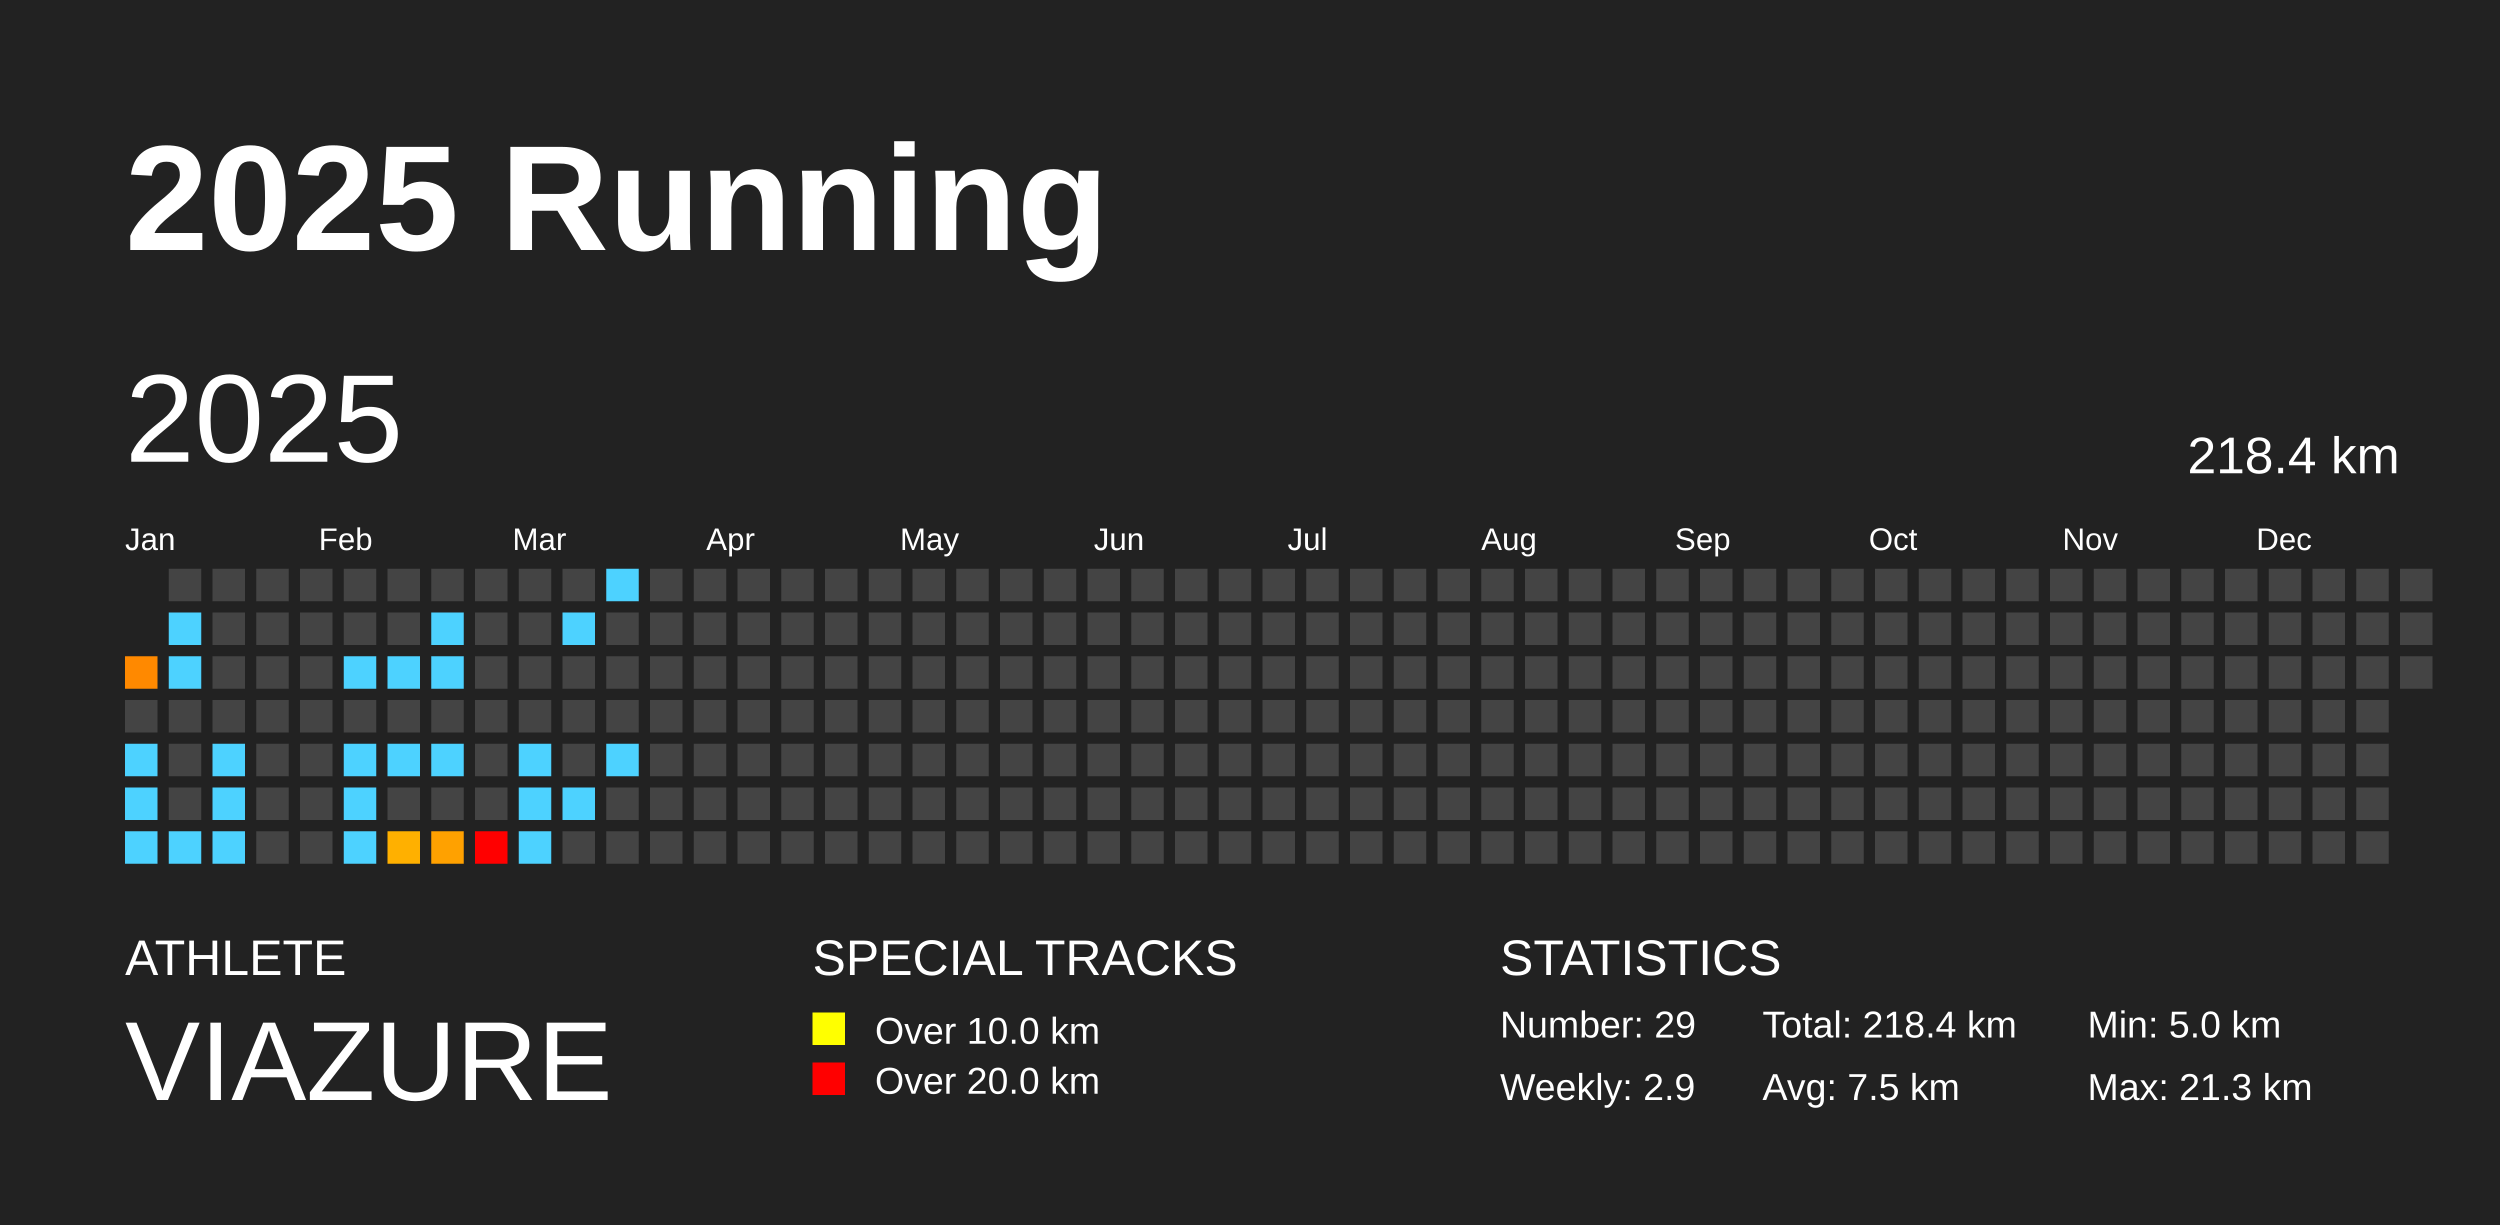
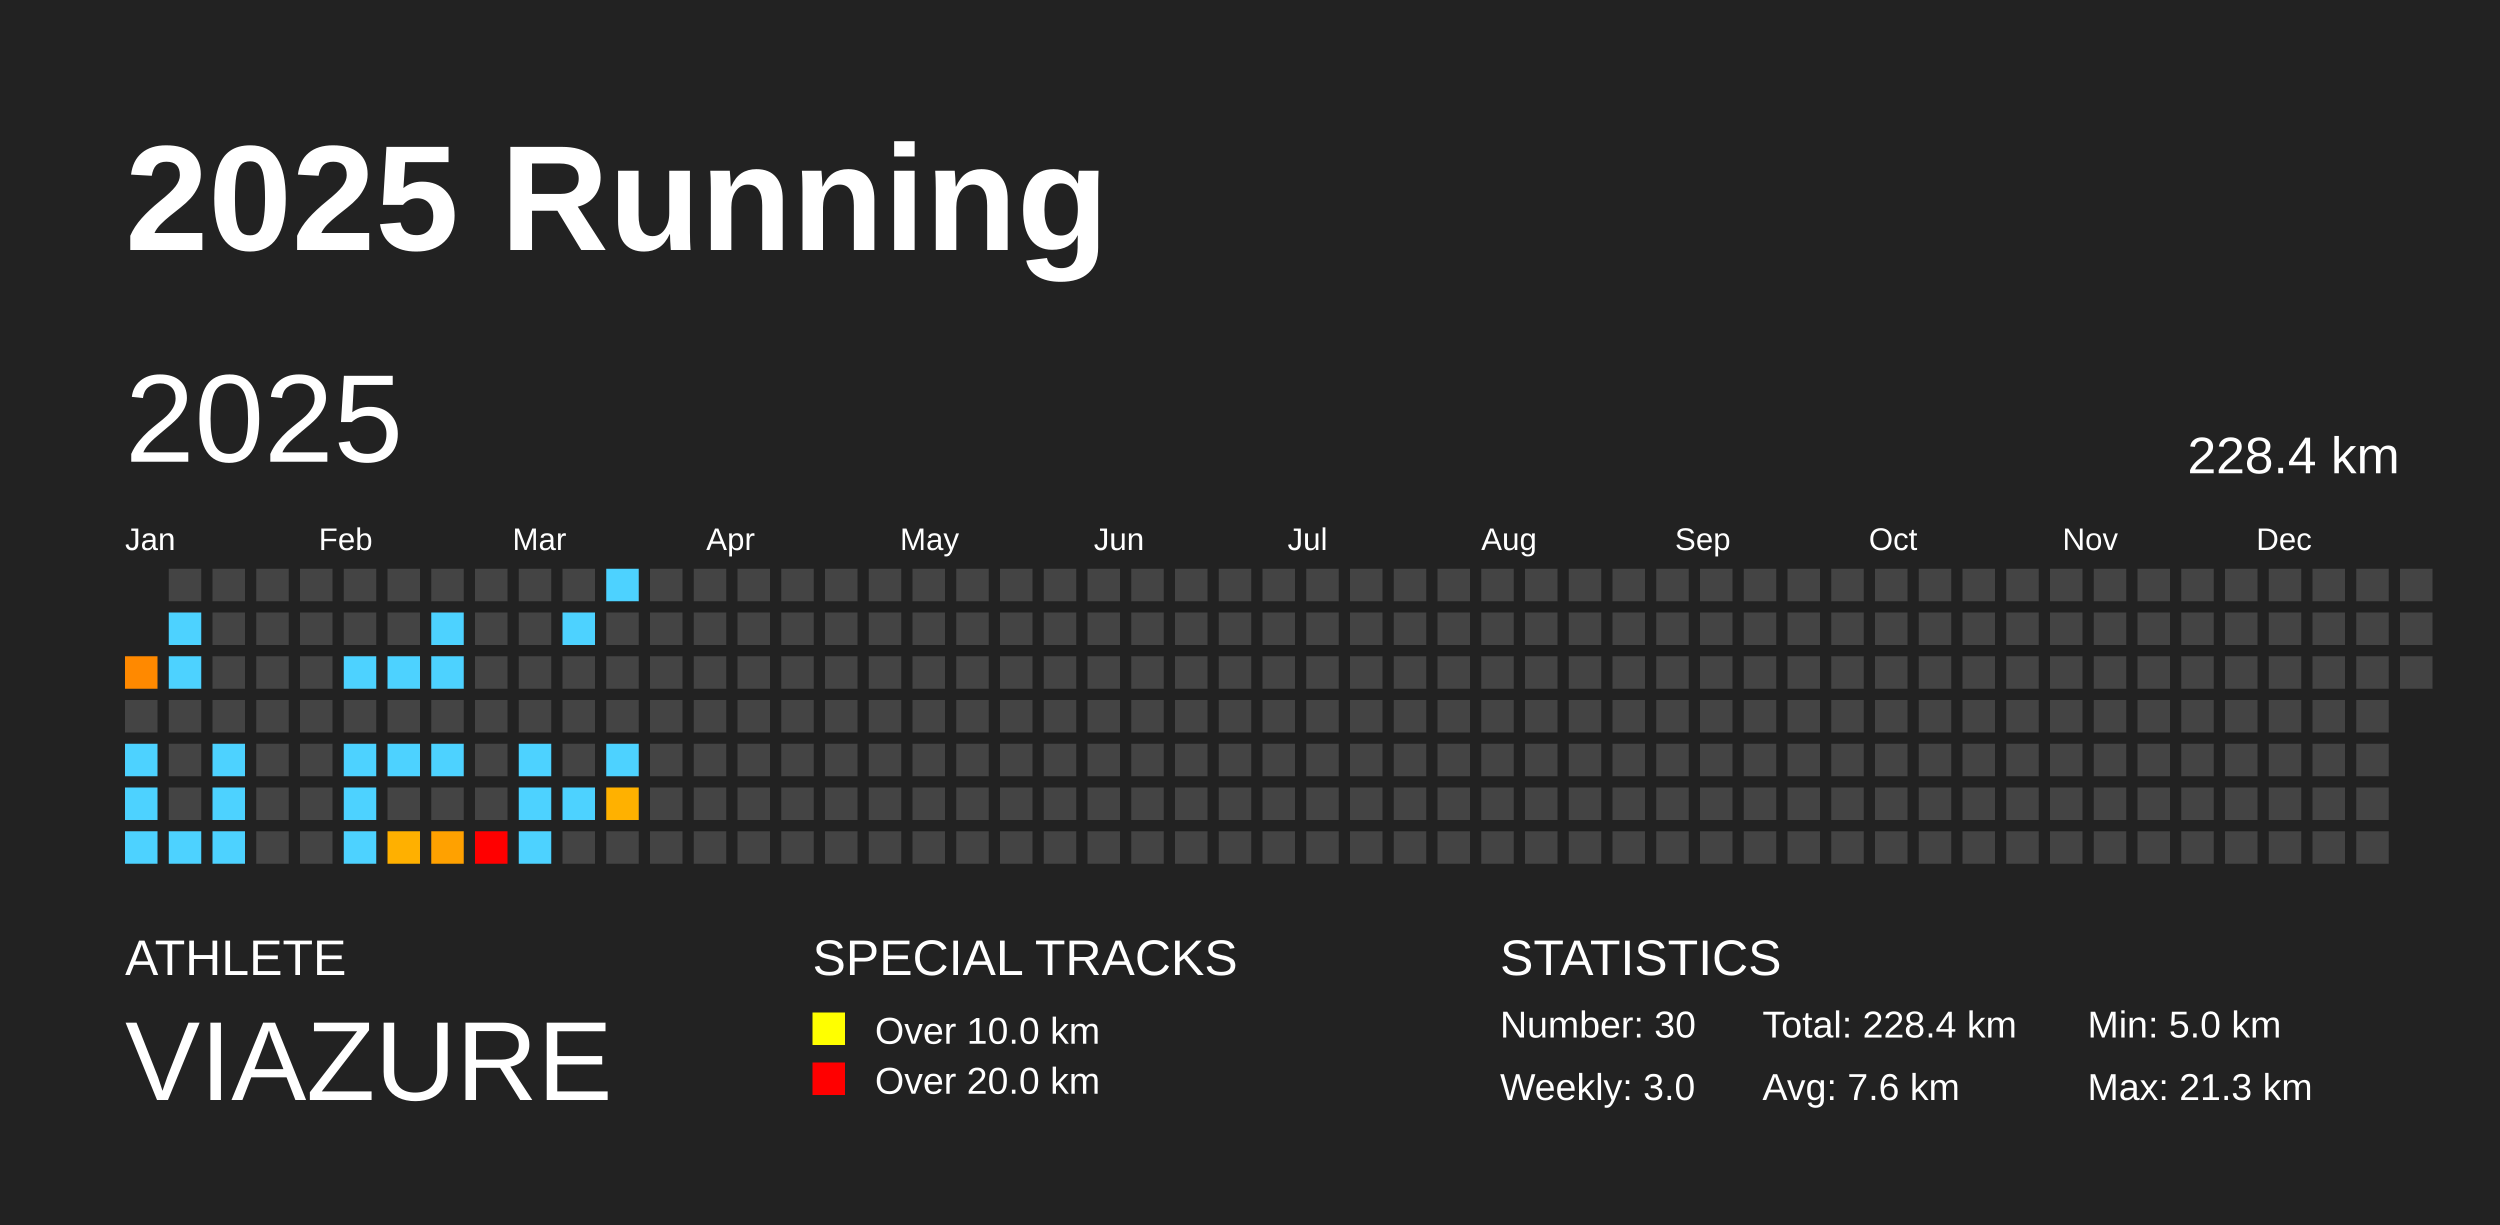
<svg xmlns="http://www.w3.org/2000/svg" baseProfile="full" height="98mm" version="1.1" viewBox="0,0,200,98" width="200mm">
  <defs />
  <rect fill="#222222" height="98" width="200" x="0" y="0" />
  <text fill="#FFFFFF" style="font-size:12px; font-family:Arial; font-weight:bold;" x="10" y="20">2025 Running</text>
  <text fill="#FFFFFF" style="font-size:4px; font-family:Arial" x="10" y="78">ATHLETE</text>
  <text fill="#FFFFFF" style="font-size:9px; font-family:Arial" x="10" y="88">VIAZURE</text>
  <text fill="#FFFFFF" style="font-size:4px; font-family:Arial" x="65" y="78">SPECIAL TRACKS</text>
  <rect fill="yellow" height="2.6" width="2.6" x="65" y="81" />
  <text fill="#FFFFFF" style="font-size:3px; font-family:Arial" x="70" y="83.5">Over 10.0 km</text>
  <rect fill="red" height="2.6" width="2.6" x="65" y="85" />
  <text fill="#FFFFFF" style="font-size:3px; font-family:Arial" x="70" y="87.5">Over 20.0 km</text>
  <text fill="#FFFFFF" style="font-size:4px; font-family:Arial" x="120" y="78">STATISTICS</text>
-   <text fill="#FFFFFF" style="font-size:3px; font-family:Arial" x="120" y="83">Number: 29</text>
-   <text fill="#FFFFFF" style="font-size:3px; font-family:Arial" x="120" y="88">Weekly: 2.9</text>
-   <text fill="#FFFFFF" style="font-size:3px; font-family:Arial" x="141" y="83">Total: 218.4 km</text>
-   <text fill="#FFFFFF" style="font-size:3px; font-family:Arial" x="141" y="88">Avg: 7.5 km</text>
+   <text fill="#FFFFFF" style="font-size:3px; font-family:Arial" x="120" y="83">Number: 30</text>
+   <text fill="#FFFFFF" style="font-size:3px; font-family:Arial" x="120" y="88">Weekly: 3.0</text>
+   <text fill="#FFFFFF" style="font-size:3px; font-family:Arial" x="141" y="83">Total: 228.4 km</text>
+   <text fill="#FFFFFF" style="font-size:3px; font-family:Arial" x="141" y="88">Avg: 7.6 km</text>
  <text fill="#FFFFFF" style="font-size:3px; font-family:Arial" x="167" y="83">Min: 5.0 km</text>
  <text fill="#FFFFFF" style="font-size:3px; font-family:Arial" x="167" y="88">Max: 21.3 km</text>
  <text dominant-baseline="hanging" fill="#FFFFFF" style="font-size:10.0px; font-family:Arial;" x="10" y="30">2025</text>
-   <text dominant-baseline="hanging" fill="#FFFFFF" style="font-size:4.125px; font-family:Arial;" x="175" y="35">218.4 km</text>
+   <text dominant-baseline="hanging" fill="#FFFFFF" style="font-size:4.125px; font-family:Arial;" x="175" y="35">228.4 km</text>
  <text fill="#FFFFFF" style="font-size:2.5px; font-family:Arial" x="10.0" y="44">Jan</text>
  <text fill="#FFFFFF" style="font-size:2.5px; font-family:Arial" x="25.5" y="44">Feb</text>
  <text fill="#FFFFFF" style="font-size:2.5px; font-family:Arial" x="41.0" y="44">Mar</text>
  <text fill="#FFFFFF" style="font-size:2.5px; font-family:Arial" x="56.5" y="44">Apr</text>
  <text fill="#FFFFFF" style="font-size:2.5px; font-family:Arial" x="72.0" y="44">May</text>
  <text fill="#FFFFFF" style="font-size:2.5px; font-family:Arial" x="87.5" y="44">Jun</text>
  <text fill="#FFFFFF" style="font-size:2.5px; font-family:Arial" x="103.0" y="44">Jul</text>
  <text fill="#FFFFFF" style="font-size:2.5px; font-family:Arial" x="118.5" y="44">Aug</text>
  <text fill="#FFFFFF" style="font-size:2.5px; font-family:Arial" x="134.0" y="44">Sep</text>
  <text fill="#FFFFFF" style="font-size:2.5px; font-family:Arial" x="149.5" y="44">Oct</text>
  <text fill="#FFFFFF" style="font-size:2.5px; font-family:Arial" x="165.0" y="44">Nov</text>
  <text fill="#FFFFFF" style="font-size:2.5px; font-family:Arial" x="180.5" y="44">Dec</text>
  <rect fill="#ff8900" height="2.6" width="2.6" x="10.0" y="52.5" />
  <rect fill="#444444" height="2.6" width="2.6" x="10.0" y="56.0" />
  <rect fill="#4dd2ff" height="2.6" width="2.6" x="10.0" y="59.5" />
  <rect fill="#4dd2ff" height="2.6" width="2.6" x="10.0" y="63.0" />
  <rect fill="#4dd2ff" height="2.6" width="2.6" x="10.0" y="66.5" />
  <rect fill="#444444" height="2.6" width="2.6" x="13.5" y="45.5" />
  <rect fill="#4dd2ff" height="2.6" width="2.6" x="13.5" y="49.0" />
  <rect fill="#4dd2ff" height="2.6" width="2.6" x="13.5" y="52.5" />
  <rect fill="#444444" height="2.6" width="2.6" x="13.5" y="56.0" />
  <rect fill="#444444" height="2.6" width="2.6" x="13.5" y="59.5" />
  <rect fill="#444444" height="2.6" width="2.6" x="13.5" y="63.0" />
  <rect fill="#4dd2ff" height="2.6" width="2.6" x="13.5" y="66.5" />
  <rect fill="#444444" height="2.6" width="2.6" x="17.0" y="45.5" />
  <rect fill="#444444" height="2.6" width="2.6" x="17.0" y="49.0" />
  <rect fill="#444444" height="2.6" width="2.6" x="17.0" y="52.5" />
  <rect fill="#444444" height="2.6" width="2.6" x="17.0" y="56.0" />
  <rect fill="#4dd2ff" height="2.6" width="2.6" x="17.0" y="59.5" />
  <rect fill="#4dd2ff" height="2.6" width="2.6" x="17.0" y="63.0" />
  <rect fill="#4dd2ff" height="2.6" width="2.6" x="17.0" y="66.5" />
  <rect fill="#444444" height="2.6" width="2.6" x="20.5" y="45.5" />
  <rect fill="#444444" height="2.6" width="2.6" x="20.5" y="49.0" />
  <rect fill="#444444" height="2.6" width="2.6" x="20.5" y="52.5" />
  <rect fill="#444444" height="2.6" width="2.6" x="20.5" y="56.0" />
  <rect fill="#444444" height="2.6" width="2.6" x="20.5" y="59.5" />
  <rect fill="#444444" height="2.6" width="2.6" x="20.5" y="63.0" />
  <rect fill="#444444" height="2.6" width="2.6" x="20.5" y="66.5" />
  <rect fill="#444444" height="2.6" width="2.6" x="24.0" y="45.5" />
  <rect fill="#444444" height="2.6" width="2.6" x="24.0" y="49.0" />
  <rect fill="#444444" height="2.6" width="2.6" x="24.0" y="52.5" />
  <rect fill="#444444" height="2.6" width="2.6" x="24.0" y="56.0" />
  <rect fill="#444444" height="2.6" width="2.6" x="24.0" y="59.5" />
  <rect fill="#444444" height="2.6" width="2.6" x="24.0" y="63.0" />
  <rect fill="#444444" height="2.6" width="2.6" x="24.0" y="66.5" />
  <rect fill="#444444" height="2.6" width="2.6" x="27.5" y="45.5" />
  <rect fill="#444444" height="2.6" width="2.6" x="27.5" y="49.0" />
  <rect fill="#4dd2ff" height="2.6" width="2.6" x="27.5" y="52.5" />
  <rect fill="#444444" height="2.6" width="2.6" x="27.5" y="56.0" />
  <rect fill="#4dd2ff" height="2.6" width="2.6" x="27.5" y="59.5" />
  <rect fill="#4dd2ff" height="2.6" width="2.6" x="27.5" y="63.0" />
  <rect fill="#4dd2ff" height="2.6" width="2.6" x="27.5" y="66.5" />
  <rect fill="#444444" height="2.6" width="2.6" x="31.0" y="45.5" />
  <rect fill="#444444" height="2.6" width="2.6" x="31.0" y="49.0" />
  <rect fill="#4dd2ff" height="2.6" width="2.6" x="31.0" y="52.5" />
  <rect fill="#444444" height="2.6" width="2.6" x="31.0" y="56.0" />
  <rect fill="#4dd2ff" height="2.6" width="2.6" x="31.0" y="59.5" />
  <rect fill="#444444" height="2.6" width="2.6" x="31.0" y="63.0" />
  <rect fill="#ffb000" height="2.6" width="2.6" x="31.0" y="66.5" />
  <rect fill="#444444" height="2.6" width="2.6" x="34.5" y="45.5" />
  <rect fill="#4dd2ff" height="2.6" width="2.6" x="34.5" y="49.0" />
  <rect fill="#4dd2ff" height="2.6" width="2.6" x="34.5" y="52.5" />
  <rect fill="#444444" height="2.6" width="2.6" x="34.5" y="56.0" />
  <rect fill="#4dd2ff" height="2.6" width="2.6" x="34.5" y="59.5" />
  <rect fill="#444444" height="2.6" width="2.6" x="34.5" y="63.0" />
  <rect fill="#ffa100" height="2.6" width="2.6" x="34.5" y="66.5" />
  <rect fill="#444444" height="2.6" width="2.6" x="38.0" y="45.5" />
  <rect fill="#444444" height="2.6" width="2.6" x="38.0" y="49.0" />
  <rect fill="#444444" height="2.6" width="2.6" x="38.0" y="52.5" />
  <rect fill="#444444" height="2.6" width="2.6" x="38.0" y="56.0" />
  <rect fill="#444444" height="2.6" width="2.6" x="38.0" y="59.5" />
  <rect fill="#444444" height="2.6" width="2.6" x="38.0" y="63.0" />
  <rect fill="red" height="2.6" width="2.6" x="38.0" y="66.5" />
  <rect fill="#444444" height="2.6" width="2.6" x="41.5" y="45.5" />
  <rect fill="#444444" height="2.6" width="2.6" x="41.5" y="49.0" />
  <rect fill="#444444" height="2.6" width="2.6" x="41.5" y="52.5" />
  <rect fill="#444444" height="2.6" width="2.6" x="41.5" y="56.0" />
  <rect fill="#4dd2ff" height="2.6" width="2.6" x="41.5" y="59.5" />
  <rect fill="#4dd2ff" height="2.6" width="2.6" x="41.5" y="63.0" />
  <rect fill="#4dd2ff" height="2.6" width="2.6" x="41.5" y="66.5" />
  <rect fill="#444444" height="2.6" width="2.6" x="45.0" y="45.5" />
  <rect fill="#4dd2ff" height="2.6" width="2.6" x="45.0" y="49.0" />
  <rect fill="#444444" height="2.6" width="2.6" x="45.0" y="52.5" />
  <rect fill="#444444" height="2.6" width="2.6" x="45.0" y="56.0" />
  <rect fill="#444444" height="2.6" width="2.6" x="45.0" y="59.5" />
  <rect fill="#4dd2ff" height="2.6" width="2.6" x="45.0" y="63.0" />
  <rect fill="#444444" height="2.6" width="2.6" x="45.0" y="66.5" />
  <rect fill="#4dd2ff" height="2.6" width="2.6" x="48.5" y="45.5" />
  <rect fill="#444444" height="2.6" width="2.6" x="48.5" y="49.0" />
  <rect fill="#444444" height="2.6" width="2.6" x="48.5" y="52.5" />
  <rect fill="#444444" height="2.6" width="2.6" x="48.5" y="56.0" />
  <rect fill="#4dd2ff" height="2.6" width="2.6" x="48.5" y="59.5" />
-   <rect fill="#444444" height="2.6" width="2.6" x="48.5" y="63.0" />
+   <rect fill="#ffb100" height="2.6" width="2.6" x="48.5" y="63.0" />
  <rect fill="#444444" height="2.6" width="2.6" x="48.5" y="66.5" />
  <rect fill="#444444" height="2.6" width="2.6" x="52.0" y="45.5" />
  <rect fill="#444444" height="2.6" width="2.6" x="52.0" y="49.0" />
  <rect fill="#444444" height="2.6" width="2.6" x="52.0" y="52.5" />
  <rect fill="#444444" height="2.6" width="2.6" x="52.0" y="56.0" />
  <rect fill="#444444" height="2.6" width="2.6" x="52.0" y="59.5" />
  <rect fill="#444444" height="2.6" width="2.6" x="52.0" y="63.0" />
  <rect fill="#444444" height="2.6" width="2.6" x="52.0" y="66.5" />
  <rect fill="#444444" height="2.6" width="2.6" x="55.5" y="45.5" />
  <rect fill="#444444" height="2.6" width="2.6" x="55.5" y="49.0" />
  <rect fill="#444444" height="2.6" width="2.6" x="55.5" y="52.5" />
  <rect fill="#444444" height="2.6" width="2.6" x="55.5" y="56.0" />
  <rect fill="#444444" height="2.6" width="2.6" x="55.5" y="59.5" />
  <rect fill="#444444" height="2.6" width="2.6" x="55.5" y="63.0" />
  <rect fill="#444444" height="2.6" width="2.6" x="55.5" y="66.5" />
  <rect fill="#444444" height="2.6" width="2.6" x="59.0" y="45.5" />
  <rect fill="#444444" height="2.6" width="2.6" x="59.0" y="49.0" />
  <rect fill="#444444" height="2.6" width="2.6" x="59.0" y="52.5" />
  <rect fill="#444444" height="2.6" width="2.6" x="59.0" y="56.0" />
  <rect fill="#444444" height="2.6" width="2.6" x="59.0" y="59.5" />
  <rect fill="#444444" height="2.6" width="2.6" x="59.0" y="63.0" />
  <rect fill="#444444" height="2.6" width="2.6" x="59.0" y="66.5" />
  <rect fill="#444444" height="2.6" width="2.6" x="62.5" y="45.5" />
  <rect fill="#444444" height="2.6" width="2.6" x="62.5" y="49.0" />
  <rect fill="#444444" height="2.6" width="2.6" x="62.5" y="52.5" />
  <rect fill="#444444" height="2.6" width="2.6" x="62.5" y="56.0" />
  <rect fill="#444444" height="2.6" width="2.6" x="62.5" y="59.5" />
  <rect fill="#444444" height="2.6" width="2.6" x="62.5" y="63.0" />
  <rect fill="#444444" height="2.6" width="2.6" x="62.5" y="66.5" />
  <rect fill="#444444" height="2.6" width="2.6" x="66.0" y="45.5" />
  <rect fill="#444444" height="2.6" width="2.6" x="66.0" y="49.0" />
  <rect fill="#444444" height="2.6" width="2.6" x="66.0" y="52.5" />
  <rect fill="#444444" height="2.6" width="2.6" x="66.0" y="56.0" />
  <rect fill="#444444" height="2.6" width="2.6" x="66.0" y="59.5" />
  <rect fill="#444444" height="2.6" width="2.6" x="66.0" y="63.0" />
  <rect fill="#444444" height="2.6" width="2.6" x="66.0" y="66.5" />
  <rect fill="#444444" height="2.6" width="2.6" x="69.5" y="45.5" />
  <rect fill="#444444" height="2.6" width="2.6" x="69.5" y="49.0" />
  <rect fill="#444444" height="2.6" width="2.6" x="69.5" y="52.5" />
  <rect fill="#444444" height="2.6" width="2.6" x="69.5" y="56.0" />
  <rect fill="#444444" height="2.6" width="2.6" x="69.5" y="59.5" />
  <rect fill="#444444" height="2.6" width="2.6" x="69.5" y="63.0" />
  <rect fill="#444444" height="2.6" width="2.6" x="69.5" y="66.5" />
  <rect fill="#444444" height="2.6" width="2.6" x="73.0" y="45.5" />
  <rect fill="#444444" height="2.6" width="2.6" x="73.0" y="49.0" />
  <rect fill="#444444" height="2.6" width="2.6" x="73.0" y="52.5" />
  <rect fill="#444444" height="2.6" width="2.6" x="73.0" y="56.0" />
  <rect fill="#444444" height="2.6" width="2.6" x="73.0" y="59.5" />
  <rect fill="#444444" height="2.6" width="2.6" x="73.0" y="63.0" />
  <rect fill="#444444" height="2.6" width="2.6" x="73.0" y="66.5" />
  <rect fill="#444444" height="2.6" width="2.6" x="76.5" y="45.5" />
  <rect fill="#444444" height="2.6" width="2.6" x="76.5" y="49.0" />
  <rect fill="#444444" height="2.6" width="2.6" x="76.5" y="52.5" />
  <rect fill="#444444" height="2.6" width="2.6" x="76.5" y="56.0" />
  <rect fill="#444444" height="2.6" width="2.6" x="76.5" y="59.5" />
  <rect fill="#444444" height="2.6" width="2.6" x="76.5" y="63.0" />
  <rect fill="#444444" height="2.6" width="2.6" x="76.5" y="66.5" />
  <rect fill="#444444" height="2.6" width="2.6" x="80.0" y="45.5" />
  <rect fill="#444444" height="2.6" width="2.6" x="80.0" y="49.0" />
  <rect fill="#444444" height="2.6" width="2.6" x="80.0" y="52.5" />
  <rect fill="#444444" height="2.6" width="2.6" x="80.0" y="56.0" />
  <rect fill="#444444" height="2.6" width="2.6" x="80.0" y="59.5" />
  <rect fill="#444444" height="2.6" width="2.6" x="80.0" y="63.0" />
  <rect fill="#444444" height="2.6" width="2.6" x="80.0" y="66.5" />
  <rect fill="#444444" height="2.6" width="2.6" x="83.5" y="45.5" />
  <rect fill="#444444" height="2.6" width="2.6" x="83.5" y="49.0" />
  <rect fill="#444444" height="2.6" width="2.6" x="83.5" y="52.5" />
  <rect fill="#444444" height="2.6" width="2.6" x="83.5" y="56.0" />
  <rect fill="#444444" height="2.6" width="2.6" x="83.5" y="59.5" />
  <rect fill="#444444" height="2.6" width="2.6" x="83.5" y="63.0" />
  <rect fill="#444444" height="2.6" width="2.6" x="83.5" y="66.5" />
  <rect fill="#444444" height="2.6" width="2.6" x="87.0" y="45.5" />
  <rect fill="#444444" height="2.6" width="2.6" x="87.0" y="49.0" />
  <rect fill="#444444" height="2.6" width="2.6" x="87.0" y="52.5" />
  <rect fill="#444444" height="2.6" width="2.6" x="87.0" y="56.0" />
  <rect fill="#444444" height="2.6" width="2.6" x="87.0" y="59.5" />
  <rect fill="#444444" height="2.6" width="2.6" x="87.0" y="63.0" />
  <rect fill="#444444" height="2.6" width="2.6" x="87.0" y="66.5" />
  <rect fill="#444444" height="2.6" width="2.6" x="90.5" y="45.5" />
  <rect fill="#444444" height="2.6" width="2.6" x="90.5" y="49.0" />
  <rect fill="#444444" height="2.6" width="2.6" x="90.5" y="52.5" />
  <rect fill="#444444" height="2.6" width="2.6" x="90.5" y="56.0" />
  <rect fill="#444444" height="2.6" width="2.6" x="90.5" y="59.5" />
  <rect fill="#444444" height="2.6" width="2.6" x="90.5" y="63.0" />
  <rect fill="#444444" height="2.6" width="2.6" x="90.5" y="66.5" />
  <rect fill="#444444" height="2.6" width="2.6" x="94.0" y="45.5" />
  <rect fill="#444444" height="2.6" width="2.6" x="94.0" y="49.0" />
  <rect fill="#444444" height="2.6" width="2.6" x="94.0" y="52.5" />
  <rect fill="#444444" height="2.6" width="2.6" x="94.0" y="56.0" />
  <rect fill="#444444" height="2.6" width="2.6" x="94.0" y="59.5" />
  <rect fill="#444444" height="2.6" width="2.6" x="94.0" y="63.0" />
  <rect fill="#444444" height="2.6" width="2.6" x="94.0" y="66.5" />
  <rect fill="#444444" height="2.6" width="2.6" x="97.5" y="45.5" />
  <rect fill="#444444" height="2.6" width="2.6" x="97.5" y="49.0" />
  <rect fill="#444444" height="2.6" width="2.6" x="97.5" y="52.5" />
  <rect fill="#444444" height="2.6" width="2.6" x="97.5" y="56.0" />
  <rect fill="#444444" height="2.6" width="2.6" x="97.5" y="59.5" />
  <rect fill="#444444" height="2.6" width="2.6" x="97.5" y="63.0" />
  <rect fill="#444444" height="2.6" width="2.6" x="97.5" y="66.5" />
  <rect fill="#444444" height="2.6" width="2.6" x="101.0" y="45.5" />
  <rect fill="#444444" height="2.6" width="2.6" x="101.0" y="49.0" />
  <rect fill="#444444" height="2.6" width="2.6" x="101.0" y="52.5" />
  <rect fill="#444444" height="2.6" width="2.6" x="101.0" y="56.0" />
  <rect fill="#444444" height="2.6" width="2.6" x="101.0" y="59.5" />
  <rect fill="#444444" height="2.6" width="2.6" x="101.0" y="63.0" />
  <rect fill="#444444" height="2.6" width="2.6" x="101.0" y="66.5" />
  <rect fill="#444444" height="2.6" width="2.6" x="104.5" y="45.5" />
  <rect fill="#444444" height="2.6" width="2.6" x="104.5" y="49.0" />
  <rect fill="#444444" height="2.6" width="2.6" x="104.5" y="52.5" />
  <rect fill="#444444" height="2.6" width="2.6" x="104.5" y="56.0" />
  <rect fill="#444444" height="2.6" width="2.6" x="104.5" y="59.5" />
  <rect fill="#444444" height="2.6" width="2.6" x="104.5" y="63.0" />
  <rect fill="#444444" height="2.6" width="2.6" x="104.5" y="66.5" />
  <rect fill="#444444" height="2.6" width="2.6" x="108.0" y="45.5" />
  <rect fill="#444444" height="2.6" width="2.6" x="108.0" y="49.0" />
  <rect fill="#444444" height="2.6" width="2.6" x="108.0" y="52.5" />
  <rect fill="#444444" height="2.6" width="2.6" x="108.0" y="56.0" />
  <rect fill="#444444" height="2.6" width="2.6" x="108.0" y="59.5" />
  <rect fill="#444444" height="2.6" width="2.6" x="108.0" y="63.0" />
  <rect fill="#444444" height="2.6" width="2.6" x="108.0" y="66.5" />
  <rect fill="#444444" height="2.6" width="2.6" x="111.5" y="45.5" />
  <rect fill="#444444" height="2.6" width="2.6" x="111.5" y="49.0" />
  <rect fill="#444444" height="2.6" width="2.6" x="111.5" y="52.5" />
  <rect fill="#444444" height="2.6" width="2.6" x="111.5" y="56.0" />
  <rect fill="#444444" height="2.6" width="2.6" x="111.5" y="59.5" />
  <rect fill="#444444" height="2.6" width="2.6" x="111.5" y="63.0" />
  <rect fill="#444444" height="2.6" width="2.6" x="111.5" y="66.5" />
  <rect fill="#444444" height="2.6" width="2.6" x="115.0" y="45.5" />
  <rect fill="#444444" height="2.6" width="2.6" x="115.0" y="49.0" />
  <rect fill="#444444" height="2.6" width="2.6" x="115.0" y="52.5" />
  <rect fill="#444444" height="2.6" width="2.6" x="115.0" y="56.0" />
  <rect fill="#444444" height="2.6" width="2.6" x="115.0" y="59.5" />
  <rect fill="#444444" height="2.6" width="2.6" x="115.0" y="63.0" />
  <rect fill="#444444" height="2.6" width="2.6" x="115.0" y="66.5" />
  <rect fill="#444444" height="2.6" width="2.6" x="118.5" y="45.5" />
  <rect fill="#444444" height="2.6" width="2.6" x="118.5" y="49.0" />
  <rect fill="#444444" height="2.6" width="2.6" x="118.5" y="52.5" />
  <rect fill="#444444" height="2.6" width="2.6" x="118.5" y="56.0" />
  <rect fill="#444444" height="2.6" width="2.6" x="118.5" y="59.5" />
  <rect fill="#444444" height="2.6" width="2.6" x="118.5" y="63.0" />
  <rect fill="#444444" height="2.6" width="2.6" x="118.5" y="66.5" />
  <rect fill="#444444" height="2.6" width="2.6" x="122.0" y="45.5" />
  <rect fill="#444444" height="2.6" width="2.6" x="122.0" y="49.0" />
  <rect fill="#444444" height="2.6" width="2.6" x="122.0" y="52.5" />
  <rect fill="#444444" height="2.6" width="2.6" x="122.0" y="56.0" />
  <rect fill="#444444" height="2.6" width="2.6" x="122.0" y="59.5" />
  <rect fill="#444444" height="2.6" width="2.6" x="122.0" y="63.0" />
  <rect fill="#444444" height="2.6" width="2.6" x="122.0" y="66.5" />
  <rect fill="#444444" height="2.6" width="2.6" x="125.5" y="45.5" />
  <rect fill="#444444" height="2.6" width="2.6" x="125.5" y="49.0" />
  <rect fill="#444444" height="2.6" width="2.6" x="125.5" y="52.5" />
  <rect fill="#444444" height="2.6" width="2.6" x="125.5" y="56.0" />
  <rect fill="#444444" height="2.6" width="2.6" x="125.5" y="59.5" />
  <rect fill="#444444" height="2.6" width="2.6" x="125.5" y="63.0" />
  <rect fill="#444444" height="2.6" width="2.6" x="125.5" y="66.5" />
  <rect fill="#444444" height="2.6" width="2.6" x="129.0" y="45.5" />
  <rect fill="#444444" height="2.6" width="2.6" x="129.0" y="49.0" />
  <rect fill="#444444" height="2.6" width="2.6" x="129.0" y="52.5" />
  <rect fill="#444444" height="2.6" width="2.6" x="129.0" y="56.0" />
  <rect fill="#444444" height="2.6" width="2.6" x="129.0" y="59.5" />
  <rect fill="#444444" height="2.6" width="2.6" x="129.0" y="63.0" />
  <rect fill="#444444" height="2.6" width="2.6" x="129.0" y="66.5" />
  <rect fill="#444444" height="2.6" width="2.6" x="132.5" y="45.5" />
  <rect fill="#444444" height="2.6" width="2.6" x="132.5" y="49.0" />
  <rect fill="#444444" height="2.6" width="2.6" x="132.5" y="52.5" />
  <rect fill="#444444" height="2.6" width="2.6" x="132.5" y="56.0" />
  <rect fill="#444444" height="2.6" width="2.6" x="132.5" y="59.5" />
  <rect fill="#444444" height="2.6" width="2.6" x="132.5" y="63.0" />
  <rect fill="#444444" height="2.6" width="2.6" x="132.5" y="66.5" />
  <rect fill="#444444" height="2.6" width="2.6" x="136.0" y="45.5" />
  <rect fill="#444444" height="2.6" width="2.6" x="136.0" y="49.0" />
  <rect fill="#444444" height="2.6" width="2.6" x="136.0" y="52.5" />
  <rect fill="#444444" height="2.6" width="2.6" x="136.0" y="56.0" />
  <rect fill="#444444" height="2.6" width="2.6" x="136.0" y="59.5" />
  <rect fill="#444444" height="2.6" width="2.6" x="136.0" y="63.0" />
  <rect fill="#444444" height="2.6" width="2.6" x="136.0" y="66.5" />
  <rect fill="#444444" height="2.6" width="2.6" x="139.5" y="45.5" />
  <rect fill="#444444" height="2.6" width="2.6" x="139.5" y="49.0" />
  <rect fill="#444444" height="2.6" width="2.6" x="139.5" y="52.5" />
  <rect fill="#444444" height="2.6" width="2.6" x="139.5" y="56.0" />
  <rect fill="#444444" height="2.6" width="2.6" x="139.5" y="59.5" />
  <rect fill="#444444" height="2.6" width="2.6" x="139.5" y="63.0" />
  <rect fill="#444444" height="2.6" width="2.6" x="139.5" y="66.5" />
  <rect fill="#444444" height="2.6" width="2.6" x="143.0" y="45.5" />
  <rect fill="#444444" height="2.6" width="2.6" x="143.0" y="49.0" />
  <rect fill="#444444" height="2.6" width="2.6" x="143.0" y="52.5" />
  <rect fill="#444444" height="2.6" width="2.6" x="143.0" y="56.0" />
  <rect fill="#444444" height="2.6" width="2.6" x="143.0" y="59.5" />
  <rect fill="#444444" height="2.6" width="2.6" x="143.0" y="63.0" />
  <rect fill="#444444" height="2.6" width="2.6" x="143.0" y="66.5" />
  <rect fill="#444444" height="2.6" width="2.6" x="146.5" y="45.5" />
  <rect fill="#444444" height="2.6" width="2.6" x="146.5" y="49.0" />
  <rect fill="#444444" height="2.6" width="2.6" x="146.5" y="52.5" />
  <rect fill="#444444" height="2.6" width="2.6" x="146.5" y="56.0" />
  <rect fill="#444444" height="2.6" width="2.6" x="146.5" y="59.5" />
  <rect fill="#444444" height="2.6" width="2.6" x="146.5" y="63.0" />
  <rect fill="#444444" height="2.6" width="2.6" x="146.5" y="66.5" />
  <rect fill="#444444" height="2.6" width="2.6" x="150.0" y="45.5" />
  <rect fill="#444444" height="2.6" width="2.6" x="150.0" y="49.0" />
  <rect fill="#444444" height="2.6" width="2.6" x="150.0" y="52.5" />
  <rect fill="#444444" height="2.6" width="2.6" x="150.0" y="56.0" />
  <rect fill="#444444" height="2.6" width="2.6" x="150.0" y="59.5" />
  <rect fill="#444444" height="2.6" width="2.6" x="150.0" y="63.0" />
  <rect fill="#444444" height="2.6" width="2.6" x="150.0" y="66.5" />
  <rect fill="#444444" height="2.6" width="2.6" x="153.5" y="45.5" />
  <rect fill="#444444" height="2.6" width="2.6" x="153.5" y="49.0" />
  <rect fill="#444444" height="2.6" width="2.6" x="153.5" y="52.5" />
  <rect fill="#444444" height="2.6" width="2.6" x="153.5" y="56.0" />
  <rect fill="#444444" height="2.6" width="2.6" x="153.5" y="59.5" />
  <rect fill="#444444" height="2.6" width="2.6" x="153.5" y="63.0" />
  <rect fill="#444444" height="2.6" width="2.6" x="153.5" y="66.5" />
  <rect fill="#444444" height="2.6" width="2.6" x="157.0" y="45.5" />
  <rect fill="#444444" height="2.6" width="2.6" x="157.0" y="49.0" />
  <rect fill="#444444" height="2.6" width="2.6" x="157.0" y="52.5" />
  <rect fill="#444444" height="2.6" width="2.6" x="157.0" y="56.0" />
  <rect fill="#444444" height="2.6" width="2.6" x="157.0" y="59.5" />
  <rect fill="#444444" height="2.6" width="2.6" x="157.0" y="63.0" />
  <rect fill="#444444" height="2.6" width="2.6" x="157.0" y="66.5" />
  <rect fill="#444444" height="2.6" width="2.6" x="160.5" y="45.5" />
  <rect fill="#444444" height="2.6" width="2.6" x="160.5" y="49.0" />
  <rect fill="#444444" height="2.6" width="2.6" x="160.5" y="52.5" />
  <rect fill="#444444" height="2.6" width="2.6" x="160.5" y="56.0" />
  <rect fill="#444444" height="2.6" width="2.6" x="160.5" y="59.5" />
  <rect fill="#444444" height="2.6" width="2.6" x="160.5" y="63.0" />
  <rect fill="#444444" height="2.6" width="2.6" x="160.5" y="66.5" />
  <rect fill="#444444" height="2.6" width="2.6" x="164.0" y="45.5" />
  <rect fill="#444444" height="2.6" width="2.6" x="164.0" y="49.0" />
  <rect fill="#444444" height="2.6" width="2.6" x="164.0" y="52.5" />
  <rect fill="#444444" height="2.6" width="2.6" x="164.0" y="56.0" />
  <rect fill="#444444" height="2.6" width="2.6" x="164.0" y="59.5" />
  <rect fill="#444444" height="2.6" width="2.6" x="164.0" y="63.0" />
  <rect fill="#444444" height="2.6" width="2.6" x="164.0" y="66.5" />
  <rect fill="#444444" height="2.6" width="2.6" x="167.5" y="45.5" />
  <rect fill="#444444" height="2.6" width="2.6" x="167.5" y="49.0" />
  <rect fill="#444444" height="2.6" width="2.6" x="167.5" y="52.5" />
  <rect fill="#444444" height="2.6" width="2.6" x="167.5" y="56.0" />
  <rect fill="#444444" height="2.6" width="2.6" x="167.5" y="59.5" />
  <rect fill="#444444" height="2.6" width="2.6" x="167.5" y="63.0" />
  <rect fill="#444444" height="2.6" width="2.6" x="167.5" y="66.5" />
  <rect fill="#444444" height="2.6" width="2.6" x="171.0" y="45.5" />
  <rect fill="#444444" height="2.6" width="2.6" x="171.0" y="49.0" />
  <rect fill="#444444" height="2.6" width="2.6" x="171.0" y="52.5" />
  <rect fill="#444444" height="2.6" width="2.6" x="171.0" y="56.0" />
  <rect fill="#444444" height="2.6" width="2.6" x="171.0" y="59.5" />
  <rect fill="#444444" height="2.6" width="2.6" x="171.0" y="63.0" />
  <rect fill="#444444" height="2.6" width="2.6" x="171.0" y="66.5" />
  <rect fill="#444444" height="2.6" width="2.6" x="174.5" y="45.5" />
  <rect fill="#444444" height="2.6" width="2.6" x="174.5" y="49.0" />
  <rect fill="#444444" height="2.6" width="2.6" x="174.5" y="52.5" />
  <rect fill="#444444" height="2.6" width="2.6" x="174.5" y="56.0" />
  <rect fill="#444444" height="2.6" width="2.6" x="174.5" y="59.5" />
  <rect fill="#444444" height="2.6" width="2.6" x="174.5" y="63.0" />
  <rect fill="#444444" height="2.6" width="2.6" x="174.5" y="66.5" />
  <rect fill="#444444" height="2.6" width="2.6" x="178.0" y="45.5" />
  <rect fill="#444444" height="2.6" width="2.6" x="178.0" y="49.0" />
  <rect fill="#444444" height="2.6" width="2.6" x="178.0" y="52.5" />
  <rect fill="#444444" height="2.6" width="2.6" x="178.0" y="56.0" />
  <rect fill="#444444" height="2.6" width="2.6" x="178.0" y="59.5" />
  <rect fill="#444444" height="2.6" width="2.6" x="178.0" y="63.0" />
  <rect fill="#444444" height="2.6" width="2.6" x="178.0" y="66.5" />
  <rect fill="#444444" height="2.6" width="2.6" x="181.5" y="45.5" />
  <rect fill="#444444" height="2.6" width="2.6" x="181.5" y="49.0" />
  <rect fill="#444444" height="2.6" width="2.6" x="181.5" y="52.5" />
  <rect fill="#444444" height="2.6" width="2.6" x="181.5" y="56.0" />
  <rect fill="#444444" height="2.6" width="2.6" x="181.5" y="59.5" />
  <rect fill="#444444" height="2.6" width="2.6" x="181.5" y="63.0" />
  <rect fill="#444444" height="2.6" width="2.6" x="181.5" y="66.5" />
  <rect fill="#444444" height="2.6" width="2.6" x="185.0" y="45.5" />
  <rect fill="#444444" height="2.6" width="2.6" x="185.0" y="49.0" />
  <rect fill="#444444" height="2.6" width="2.6" x="185.0" y="52.5" />
  <rect fill="#444444" height="2.6" width="2.6" x="185.0" y="56.0" />
  <rect fill="#444444" height="2.6" width="2.6" x="185.0" y="59.5" />
  <rect fill="#444444" height="2.6" width="2.6" x="185.0" y="63.0" />
  <rect fill="#444444" height="2.6" width="2.6" x="185.0" y="66.5" />
  <rect fill="#444444" height="2.6" width="2.6" x="188.5" y="45.5" />
  <rect fill="#444444" height="2.6" width="2.6" x="188.5" y="49.0" />
  <rect fill="#444444" height="2.6" width="2.6" x="188.5" y="52.5" />
  <rect fill="#444444" height="2.6" width="2.6" x="188.5" y="56.0" />
  <rect fill="#444444" height="2.6" width="2.6" x="188.5" y="59.5" />
  <rect fill="#444444" height="2.6" width="2.6" x="188.5" y="63.0" />
  <rect fill="#444444" height="2.6" width="2.6" x="188.5" y="66.5" />
  <rect fill="#444444" height="2.6" width="2.6" x="192.0" y="45.5" />
  <rect fill="#444444" height="2.6" width="2.6" x="192.0" y="49.0" />
  <rect fill="#444444" height="2.6" width="2.6" x="192.0" y="52.5" />
</svg>
